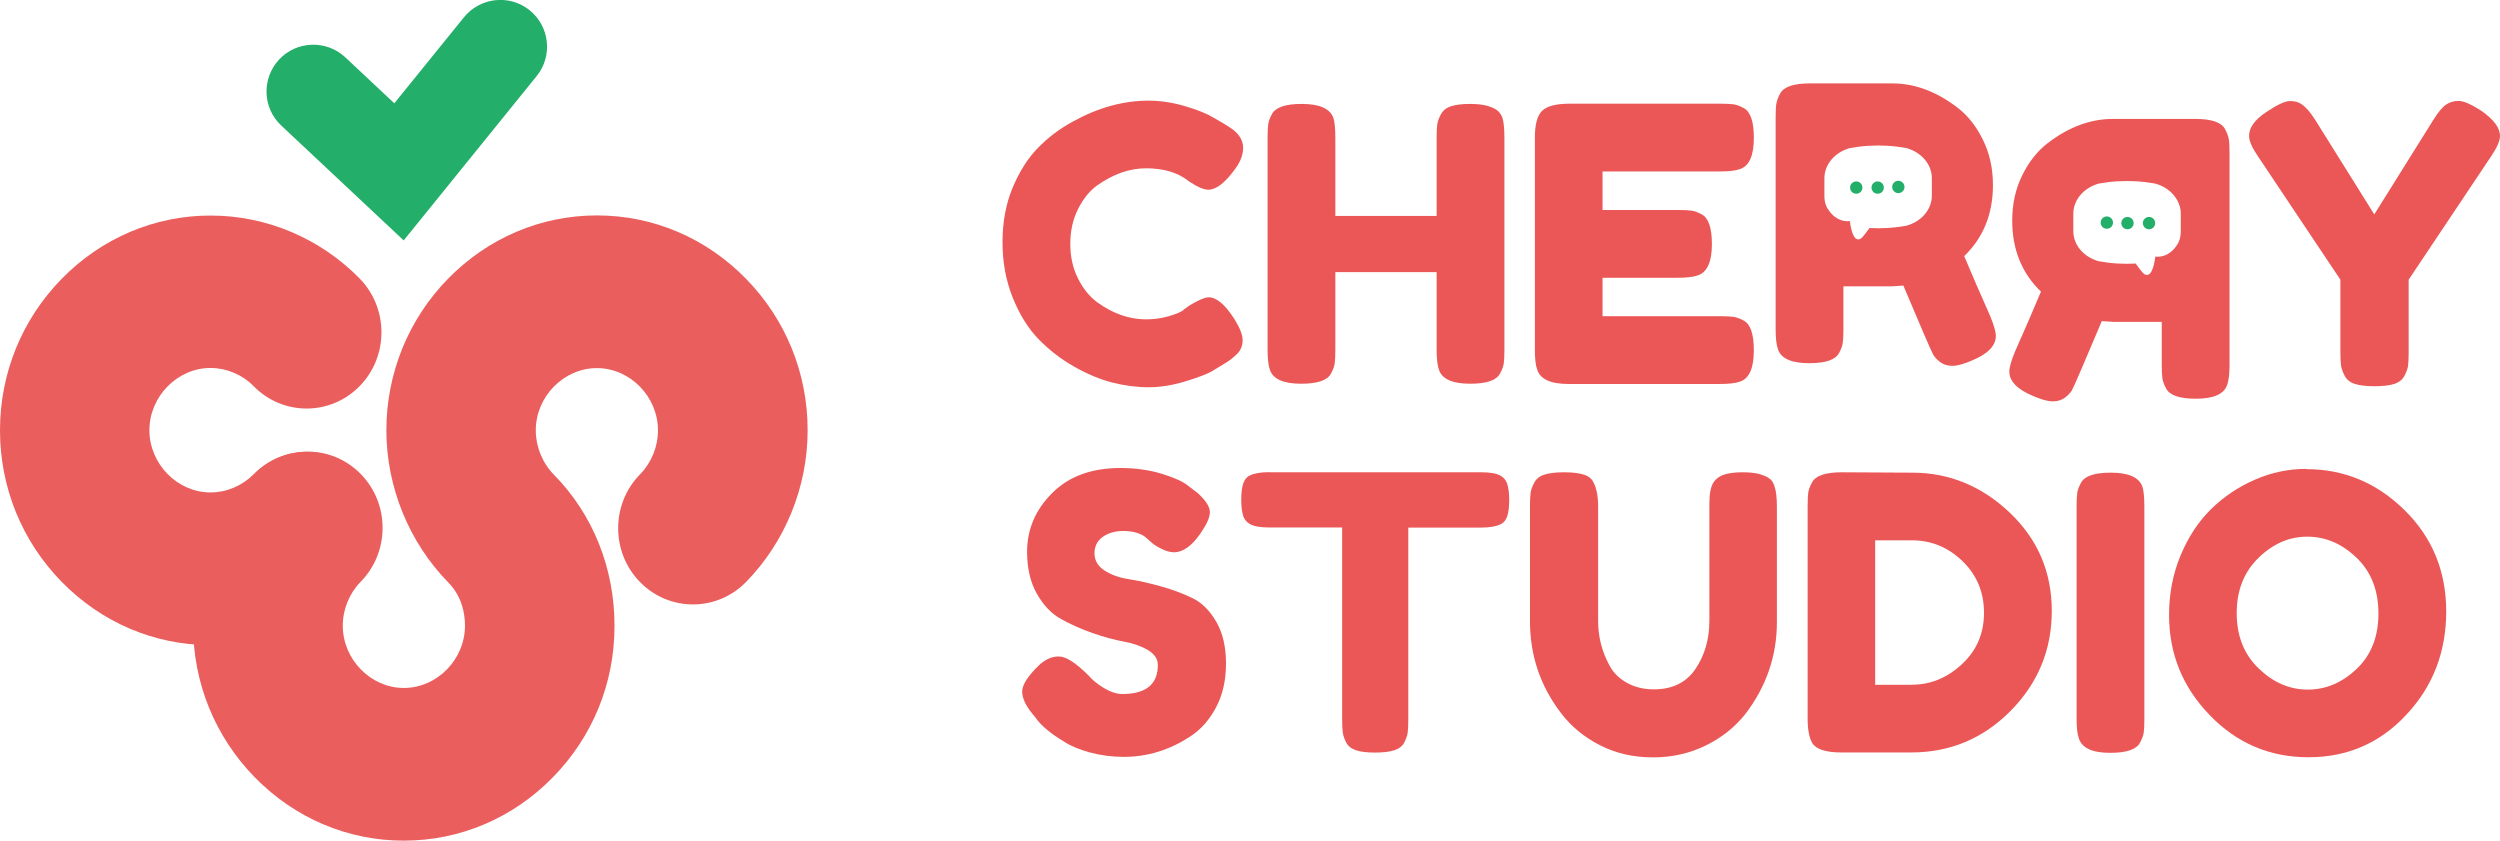
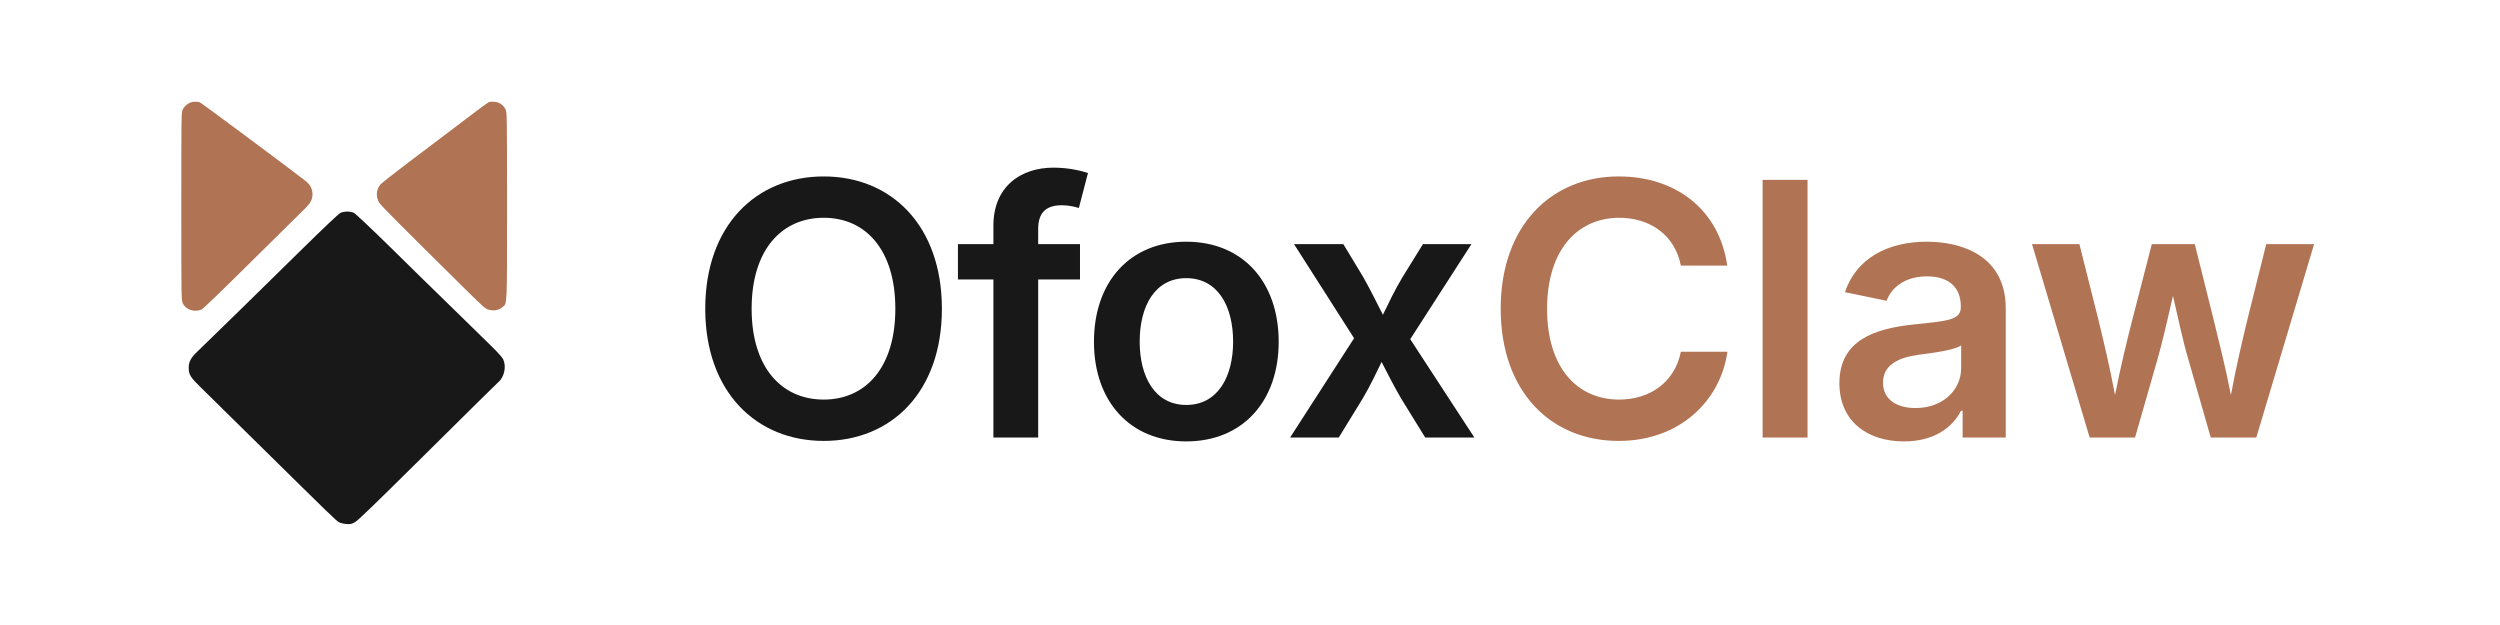
- <svg xmlns="http://www.w3.org/2000/svg" id="_图层_2" data-name="图层_2" viewBox="0 0 198.45 66.73">
-   <defs>
-     <style>
-       .cls-1 {
-         fill: #ea5e5d;
-       }
- 
-       .cls-2 {
-         fill: #23af69;
-       }
- 
-       .cls-3 {
-         fill: #ea5756;
-       }
-     </style>
-   </defs>
-   <g id="_图层_1-2" data-name="图层_1">
-     <g>
-       <g>
-         <g>
-           <path class="cls-1" d="M16.72,51.21c-4.45,0-8.64-1.78-11.81-5.01-3.17-3.23-4.91-7.51-4.91-12.04s1.74-8.81,4.91-12.04,7.36-5.01,11.81-5.01,8.71,1.82,11.82,4.99c2.32,2.36,2.32,6.2,0,8.56-2.32,2.36-6.08,2.36-8.4,0-.9-.92-2.15-1.45-3.43-1.45-2.63,0-4.85,2.26-4.85,4.94s2.22,4.94,4.85,4.94c1.28,0,2.52-.53,3.43-1.45,2.32-2.36,6.08-2.36,8.4,0,2.32,2.36,2.32,6.2,0,8.56-3.11,3.17-7.42,4.99-11.82,4.99Z" />
-           <path class="cls-1" d="M32.05,66.73c-4.45,0-8.64-1.78-11.81-5.01s-4.91-7.51-4.91-12.04,1.79-8.88,4.9-12.06c2.32-2.36,6.08-2.36,8.4,0,2.32,2.36,2.32,6.2,0,8.56-.9.92-1.42,2.19-1.42,3.49,0,2.68,2.22,4.94,4.85,4.94s4.85-2.26,4.85-4.94c0-.95-.23-2.31-1.32-3.43-3.13-3.19-4.92-7.6-4.92-12.09s1.74-8.81,4.91-12.04,7.36-5.01,11.81-5.01,8.64,1.78,11.81,5.01,4.91,7.51,4.91,12.04-1.79,8.88-4.9,12.06c-2.32,2.36-6.08,2.36-8.4,0-2.32-2.36-2.32-6.2,0-8.56.9-.92,1.42-2.19,1.42-3.49,0-2.68-2.22-4.94-4.85-4.94s-4.85,2.26-4.85,4.94c0,1.31.53,2.6,1.45,3.53,3.1,3.16,4.8,7.42,4.8,11.99s-1.74,8.81-4.91,12.04c-3.17,3.23-7.36,5.01-11.81,5.01Z" />
-         </g>
-         <path class="cls-2" d="M32.05,19.09l-9.72-9.12c-1.5-1.4-1.57-3.75-.17-5.25,1.4-1.49,3.75-1.57,5.25-.17l3.89,3.65,5.53-6.83c1.29-1.59,3.63-1.84,5.22-.55,1.59,1.29,1.84,3.63.55,5.22l-10.56,13.05Z" />
-       </g>
-       <g>
-         <path class="cls-3" d="M93.93,24.6l.55-.39c.69-.4,1.17-.61,1.46-.61.63,0,1.3.57,2.03,1.7.44.71.67,1.27.67,1.7s-.14.78-.41,1.06c-.27.28-.59.54-.96.76-.36.22-.71.43-1.05.64-.33.2-1.02.47-2.05.79-1.03.32-2.03.49-2.99.49s-1.93-.13-2.91-.38c-.98-.25-1.99-.68-3.03-1.27-1.04-.6-1.98-1.32-2.81-2.18-.83-.86-1.51-1.96-2.05-3.31-.54-1.35-.8-2.81-.8-4.38s.26-3.01.79-4.29c.53-1.28,1.2-2.35,2.02-3.19.82-.84,1.75-1.54,2.81-2.11,1.98-1.09,3.97-1.64,5.98-1.64.95,0,1.92.15,2.9.44.98.29,1.72.59,2.23.9l.73.42c.36.22.65.4.85.55.53.42.79.91.79,1.44s-.21,1.1-.64,1.68c-.79,1.09-1.5,1.64-2.12,1.64-.36,0-.88-.22-1.55-.67-.85-.69-1.98-1.03-3.4-1.03-1.31,0-2.61.46-3.88,1.36-.61.44-1.11,1.07-1.52,1.88-.4.81-.61,1.72-.61,2.75s.2,1.94.61,2.75c.4.81.92,1.45,1.55,1.91,1.23.89,2.52,1.34,3.85,1.34.63,0,1.22-.08,1.77-.24.56-.16.96-.32,1.2-.49Z" />
-         <path class="cls-3" d="M114.38,9.07c.16-.3.43-.52.82-.64.38-.12.87-.18,1.46-.18s1.05.05,1.4.15c.34.1.61.22.79.36.18.14.32.34.42.61.1.34.15.87.15,1.58v16.84c0,.47-.02.81-.05,1.05-.03.23-.13.5-.29.8-.28.55-1.07.82-2.37.82-1.42,0-2.25-.37-2.49-1.12-.12-.34-.18-.87-.18-1.58v-6.16h-8.04v6.19c0,.47-.02.81-.05,1.05-.03.23-.13.5-.29.8-.28.55-1.07.82-2.37.82-1.42,0-2.25-.37-2.49-1.12-.12-.34-.18-.87-.18-1.58V10.92c0-.46.02-.81.05-1.05.03-.23.13-.5.29-.8.28-.55,1.07-.82,2.37-.82,1.42,0,2.25.37,2.52,1.12.1.34.15.87.15,1.58v6.19h8.04v-6.22c0-.46.02-.81.05-1.05.03-.23.13-.5.29-.8Z" />
-         <path class="cls-3" d="M127.21,25.1h9.34c.47,0,.81.02,1.05.05.23.03.5.13.8.29.55.28.82,1.07.82,2.37,0,1.42-.37,2.25-1.12,2.49-.34.12-.87.18-1.58.18h-12.01c-1.42,0-2.25-.38-2.49-1.15-.12-.32-.18-.84-.18-1.55V10.9c0-1.03.19-1.73.58-2.11.38-.37,1.11-.56,2.18-.56h11.95c.47,0,.81.02,1.05.05.23.03.5.13.8.29.55.28.82,1.07.82,2.37,0,1.42-.37,2.25-1.12,2.49-.34.12-.87.18-1.58.18h-9.31v3.06h6.01c.46,0,.81.02,1.05.05.23.03.5.13.8.29.55.28.82,1.07.82,2.37,0,1.42-.38,2.25-1.15,2.49-.34.12-.87.18-1.58.18h-5.95v3.06Z" />
-         <path class="cls-3" d="M196.96,8.79c.99.69,1.49,1.35,1.49,2,0,.38-.23.92-.7,1.61l-6.55,9.8v5.79c0,.47-.02.81-.05,1.05-.03.23-.13.5-.29.8-.16.3-.43.52-.82.64-.38.12-.9.18-1.55.18s-1.16-.06-1.55-.18c-.38-.12-.66-.34-.82-.65-.16-.31-.26-.59-.29-.82-.03-.23-.05-.59-.05-1.08v-5.73l-6.55-9.8c-.47-.69-.7-1.22-.7-1.61,0-.65.44-1.27,1.33-1.87.89-.6,1.53-.9,1.91-.9s.69.08.91.24c.34.22.71.64,1.09,1.24l4.7,7.52,4.7-7.52c.38-.61.72-1.01,1-1.2s.61-.29.99-.29.97.25,1.77.76Z" />
-         <g>
-           <path class="cls-3" d="M81.93,56.63c-.53-.65-.79-1.23-.79-1.74s.43-1.2,1.3-2.05c.51-.49,1.04-.73,1.61-.73s1.36.51,2.37,1.52c.28.34.69.67,1.21.99.53.31,1.01.47,1.46.47,1.88,0,2.82-.77,2.82-2.31,0-.46-.26-.85-.77-1.17-.52-.31-1.16-.54-1.93-.68-.77-.14-1.6-.37-2.49-.68-.89-.31-1.72-.68-2.49-1.11-.77-.42-1.41-1.1-1.93-2.02-.52-.92-.77-2.03-.77-3.32,0-1.78.66-3.33,1.99-4.66s3.13-1.99,5.42-1.99c1.21,0,2.32.16,3.32.47,1,.31,1.69.63,2.08.96l.76.58c.63.59.94,1.08.94,1.49s-.24.96-.73,1.67c-.69,1.01-1.4,1.52-2.12,1.52-.42,0-.95-.2-1.58-.61-.06-.04-.18-.14-.35-.3-.17-.16-.33-.29-.47-.39-.42-.26-.97-.39-1.62-.39s-1.2.16-1.64.47c-.43.31-.65.75-.65,1.3s.26,1.01.77,1.35c.52.34,1.16.58,1.93.7.77.12,1.61.31,2.52.56.91.25,1.75.56,2.52.93.77.36,1.41,1,1.93,1.9.52.9.77,2.01.77,3.32s-.26,2.47-.79,3.47c-.53,1-1.21,1.77-2.06,2.32-1.64,1.07-3.39,1.61-5.25,1.61-.95,0-1.85-.12-2.7-.35-.85-.23-1.54-.52-2.06-.86-1.07-.65-1.82-1.27-2.24-1.88l-.27-.33Z" />
-           <path class="cls-3" d="M100.74,37.49h16.87c.65,0,1.12.08,1.43.23.3.15.51.39.61.71.1.32.15.75.15,1.27s-.05.95-.15,1.26c-.1.31-.27.53-.52.65-.36.18-.88.27-1.55.27h-5.79v15.26c0,.47-.02.81-.05,1.03s-.12.48-.27.77c-.15.29-.42.5-.8.62-.38.12-.89.18-1.52.18s-1.13-.06-1.5-.18c-.37-.12-.64-.33-.79-.62-.15-.29-.24-.56-.27-.79-.03-.23-.05-.58-.05-1.05v-15.23h-5.82c-.65,0-1.12-.08-1.43-.23-.3-.15-.51-.39-.61-.71-.1-.32-.15-.75-.15-1.27s.05-.95.15-1.26c.1-.31.27-.53.52-.65.36-.18.88-.27,1.55-.27Z" />
-           <path class="cls-3" d="M135.99,38.34c.2-.32.5-.55.88-.67.38-.12.86-.18,1.44-.18s1.04.05,1.38.15c.34.1.61.22.79.36.18.14.31.35.39.64.12.34.18.87.18,1.58v9.16c0,2.67-.83,5.1-2.49,7.28-.81,1.03-1.85,1.87-3.12,2.5s-2.68.96-4.23.96-2.95-.32-4.22-.97c-1.26-.65-2.29-1.5-3.08-2.55-1.64-2.14-2.46-4.57-2.46-7.28v-9.13c0-.49.02-.84.05-1.08.03-.23.13-.5.29-.8.16-.3.43-.52.82-.64.38-.12.9-.18,1.55-.18s1.16.06,1.55.18c.38.12.65.33.79.64.24.47.36,1.1.36,1.91v9.1c0,1.23.3,2.41.91,3.52.3.57.76,1.02,1.37,1.36.61.34,1.32.52,2.15.52,1.48,0,2.58-.55,3.31-1.64.73-1.09,1.09-2.36,1.09-3.79v-9.28c0-.79.1-1.34.3-1.67Z" />
-           <path class="cls-3" d="M146.18,37.49l5.61.03c2.93,0,5.51,1.06,7.74,3.17,2.22,2.11,3.34,4.71,3.34,7.8s-1.09,5.73-3.26,7.93c-2.17,2.2-4.81,3.31-7.9,3.31h-5.55c-1.23,0-2-.25-2.31-.76-.24-.42-.36-1.07-.36-1.94v-16.87c0-.49.02-.84.05-1.06s.13-.49.29-.79c.28-.55,1.07-.82,2.37-.82ZM151.79,54.35c1.46,0,2.77-.54,3.94-1.62,1.17-1.08,1.76-2.44,1.76-4.08s-.57-3.01-1.71-4.11c-1.14-1.1-2.48-1.65-4.02-1.65h-2.91v11.47h2.94Z" />
-           <path class="cls-3" d="M164.84,40.19c0-.46.02-.81.05-1.05.03-.23.13-.5.29-.8.28-.55,1.07-.82,2.37-.82,1.42,0,2.25.37,2.52,1.12.1.34.15.87.15,1.58v16.87c0,.49-.02.84-.05,1.06s-.13.49-.29.79c-.28.55-1.07.82-2.37.82-1.42,0-2.25-.38-2.49-1.15-.12-.32-.18-.84-.18-1.55v-16.87Z" />
-           <path class="cls-3" d="M183.07,37.24c2.99,0,5.59,1.08,7.8,3.25,2.2,2.16,3.31,4.85,3.31,8.05s-1.05,5.94-3.16,8.19c-2.1,2.26-4.69,3.38-7.77,3.38s-5.69-1.11-7.84-3.34c-2.15-2.22-3.23-4.87-3.23-7.95,0-1.68.3-3.25.91-4.72.61-1.47,1.42-2.7,2.43-3.69,1.01-.99,2.17-1.77,3.49-2.34,1.31-.57,2.67-.85,4.07-.85ZM177.55,48.68c0,1.8.58,3.26,1.74,4.38,1.16,1.12,2.46,1.68,3.9,1.68s2.73-.55,3.88-1.64c1.15-1.09,1.73-2.56,1.73-4.4s-.58-3.32-1.74-4.43c-1.16-1.11-2.46-1.67-3.9-1.67s-2.73.56-3.88,1.68c-1.15,1.12-1.73,2.58-1.73,4.38Z" />
-         </g>
-         <g>
-           <path class="cls-3" d="M176.92,11.06c-.03-.23-.13-.5-.29-.8-.28-.55-1.07-.82-2.37-.82h-6.55c-1.78,0-3.51.65-5.19,1.94-.81.63-1.48,1.48-2,2.55-.53,1.07-.79,2.27-.79,3.58,0,2.29.76,4.17,2.28,5.64-.44,1.07-1.13,2.66-2.06,4.76-.3.73-.45,1.25-.45,1.58,0,.77.63,1.42,1.88,1.94.65.28,1.17.43,1.56.43s.72-.1.97-.29c.25-.19.44-.39.56-.59.2-.38.99-2.21,2.37-5.49l.94.06h3.82v3.43c0,.47.02.81.05,1.05.03.23.13.5.29.8.28.55,1.07.82,2.37.82,1.42,0,2.25-.37,2.49-1.12.12-.34.18-.87.18-1.58V12.11c0-.46-.02-.81-.05-1.05ZM172.81,19.44c-.09.14-.48.77-1.24.91-.2.04-.37.03-.48.02-.02.14-.04.26-.06.38-.16.83-.38,1.05-.57,1.07-.29.05-.51-.35-.93-.9-.23.01-.46.02-.69.02-.51,0-1.01-.03-1.49-.09-.25-.03-.5-.07-.74-.11-1.18-.32-2.03-1.27-2.03-2.4v-1.37c0-1.13.86-2.08,2.03-2.4.24-.04.49-.08.74-.11.48-.06.98-.09,1.49-.09s1.01.03,1.49.09c.25.03.5.07.74.11.6.16,1.12.49,1.49.93.34.41.55.92.55,1.47v1.37c0,.23-.01.66-.29,1.1Z" />
-           <circle class="cls-2" cx="167.24" cy="17.67" r=".49" />
-           <circle class="cls-2" cx="168.88" cy="17.71" r=".49" />
-           <circle class="cls-2" cx="170.59" cy="17.71" r=".49" />
-         </g>
-         <g>
-           <path class="cls-3" d="M141.01,8.24c.03-.23.13-.5.29-.8.28-.55,1.07-.82,2.37-.82h6.55c1.78,0,3.51.65,5.19,1.94.81.63,1.48,1.48,2,2.55.53,1.07.79,2.27.79,3.58,0,2.29-.76,4.17-2.28,5.64.44,1.07,1.13,2.66,2.06,4.76.3.73.45,1.25.45,1.58,0,.77-.63,1.42-1.88,1.94-.65.28-1.17.43-1.56.43s-.72-.1-.97-.29c-.25-.19-.44-.39-.56-.59-.2-.38-.99-2.21-2.37-5.49l-.94.06h-3.82v3.43c0,.47-.02.81-.05,1.05-.03.23-.13.5-.29.8-.28.55-1.07.82-2.37.82-1.42,0-2.25-.37-2.49-1.12-.12-.34-.18-.87-.18-1.58V9.28c0-.46.02-.81.05-1.05ZM145.12,16.62c.09.14.48.77,1.24.91.2.04.37.03.48.02.02.14.04.26.06.38.16.83.38,1.05.57,1.07.29.05.51-.35.93-.9.23.01.46.02.69.02.51,0,1.01-.03,1.49-.09.25-.03.5-.07.74-.11,1.18-.32,2.03-1.27,2.03-2.4v-1.37c0-1.13-.86-2.08-2.03-2.4-.24-.04-.49-.08-.74-.11-.48-.06-.98-.09-1.49-.09s-1.01.03-1.49.09c-.25.03-.5.07-.74.11-.6.16-1.12.49-1.49.93-.34.41-.55.92-.55,1.47v1.37c0,.23.01.66.29,1.1Z" />
-           <circle class="cls-2" cx="150.69" cy="14.84" r=".49" />
-           <circle class="cls-2" cx="149.05" cy="14.89" r=".49" />
-           <circle class="cls-2" cx="147.35" cy="14.89" r=".49" />
-         </g>
-       </g>
-     </g>
+ <svg xmlns="http://www.w3.org/2000/svg" width="240" height="60" viewBox="0 0 240 60" fill="none">
+   <g transform="translate(10, 7) scale(0.045)">
+     <path d="M184.254 63.059C177.094 65.825 171.073 71.357 167.818 77.543 164.563 83.724 164.563 87.956 164.563 284.374 164.563 484.698 164.563 485.025 167.981 492.022 174.328 505.203 192.554 511.063 207.527 504.879 210.943 503.413 251.625 464.196 313.628 402.683 369.118 347.84 419.729 297.882 426.076 291.698 439.744 278.68 444.465 270.219 444.465 258.825 444.302 247.76 439.908 238.973 430.468 231.161 412.569 216.516 208.014 64.359 204.269 62.894 199.227 60.941 189.462 60.941 184.254 63.059Z" fill="#B07353" />
+     <path d="M820.377 62.407C818.1 63.222 778.718 92.676 721.11 136.614 709.068 145.727 675.546 171.113 646.741 192.757 617.937 214.562 592.062 234.905 589.459 237.997 580.184 248.575 579.044 263.87 586.857 276.89 590.273 282.748 630.629 323.268 768.303 459.312 812.24 502.6 813.217 503.579 822.006 505.531 832.908 507.971 842.184 505.853 849.833 499.508 859.922 490.882 859.433 503.089 859.433 284.211 859.433 90.885 859.27 83.724 856.343 77.867 852.76 71.033 849.344 67.614 842.021 63.872 836.978 61.43 825.422 60.617 820.377 62.407Z" fill="#B07353" />
+     <path d="M504.189 298.532C500.445 300.161 469.851 329.128 423.634 374.529 345.198 451.828 219.079 575.179 199.225 594.057 184.904 607.562 180.349 616.351 180.349 629.043 180.512 644.015 183.765 649.223 207.364 672.167 219.242 683.722 276.524 740.028 334.619 797.473 488.727 949.303 495.237 955.648 501.421 958.74 504.513 960.369 511.347 961.995 516.881 962.322 525.343 962.972 527.783 962.485 535.106 958.416 541.29 955.161 582.299 915.292 689.705 808.864 770.094 729.125 838.116 661.915 841.044 659.475 853.739 648.897 858.457 625.788 851.134 610.817 849.181 606.749 838.766 595.196 826.072 582.828 814.193 571.113 777.415 535.309 744.543 503.089 711.51 471.03 651.623 412.446 611.59 372.902 568.955 331.08 536.083 300.161 532.665 298.532 529.249 296.905 523.065 295.766 518.507 295.766 514.115 295.766 507.605 296.905 504.187 298.534Z" fill="#181818" />
+   </g>
+   <g font-family="'Inter', -apple-system, BlinkMacSystemFont, 'Segoe UI', Roboto, Helvetica, Arial, sans-serif" font-weight="600" font-size="34" letter-spacing="-0.5">
+     <text x="66" y="42" fill="#181818">
+       Ofox<tspan fill="#B07353">Claw</tspan>
+     </text>
  </g>
</svg>
